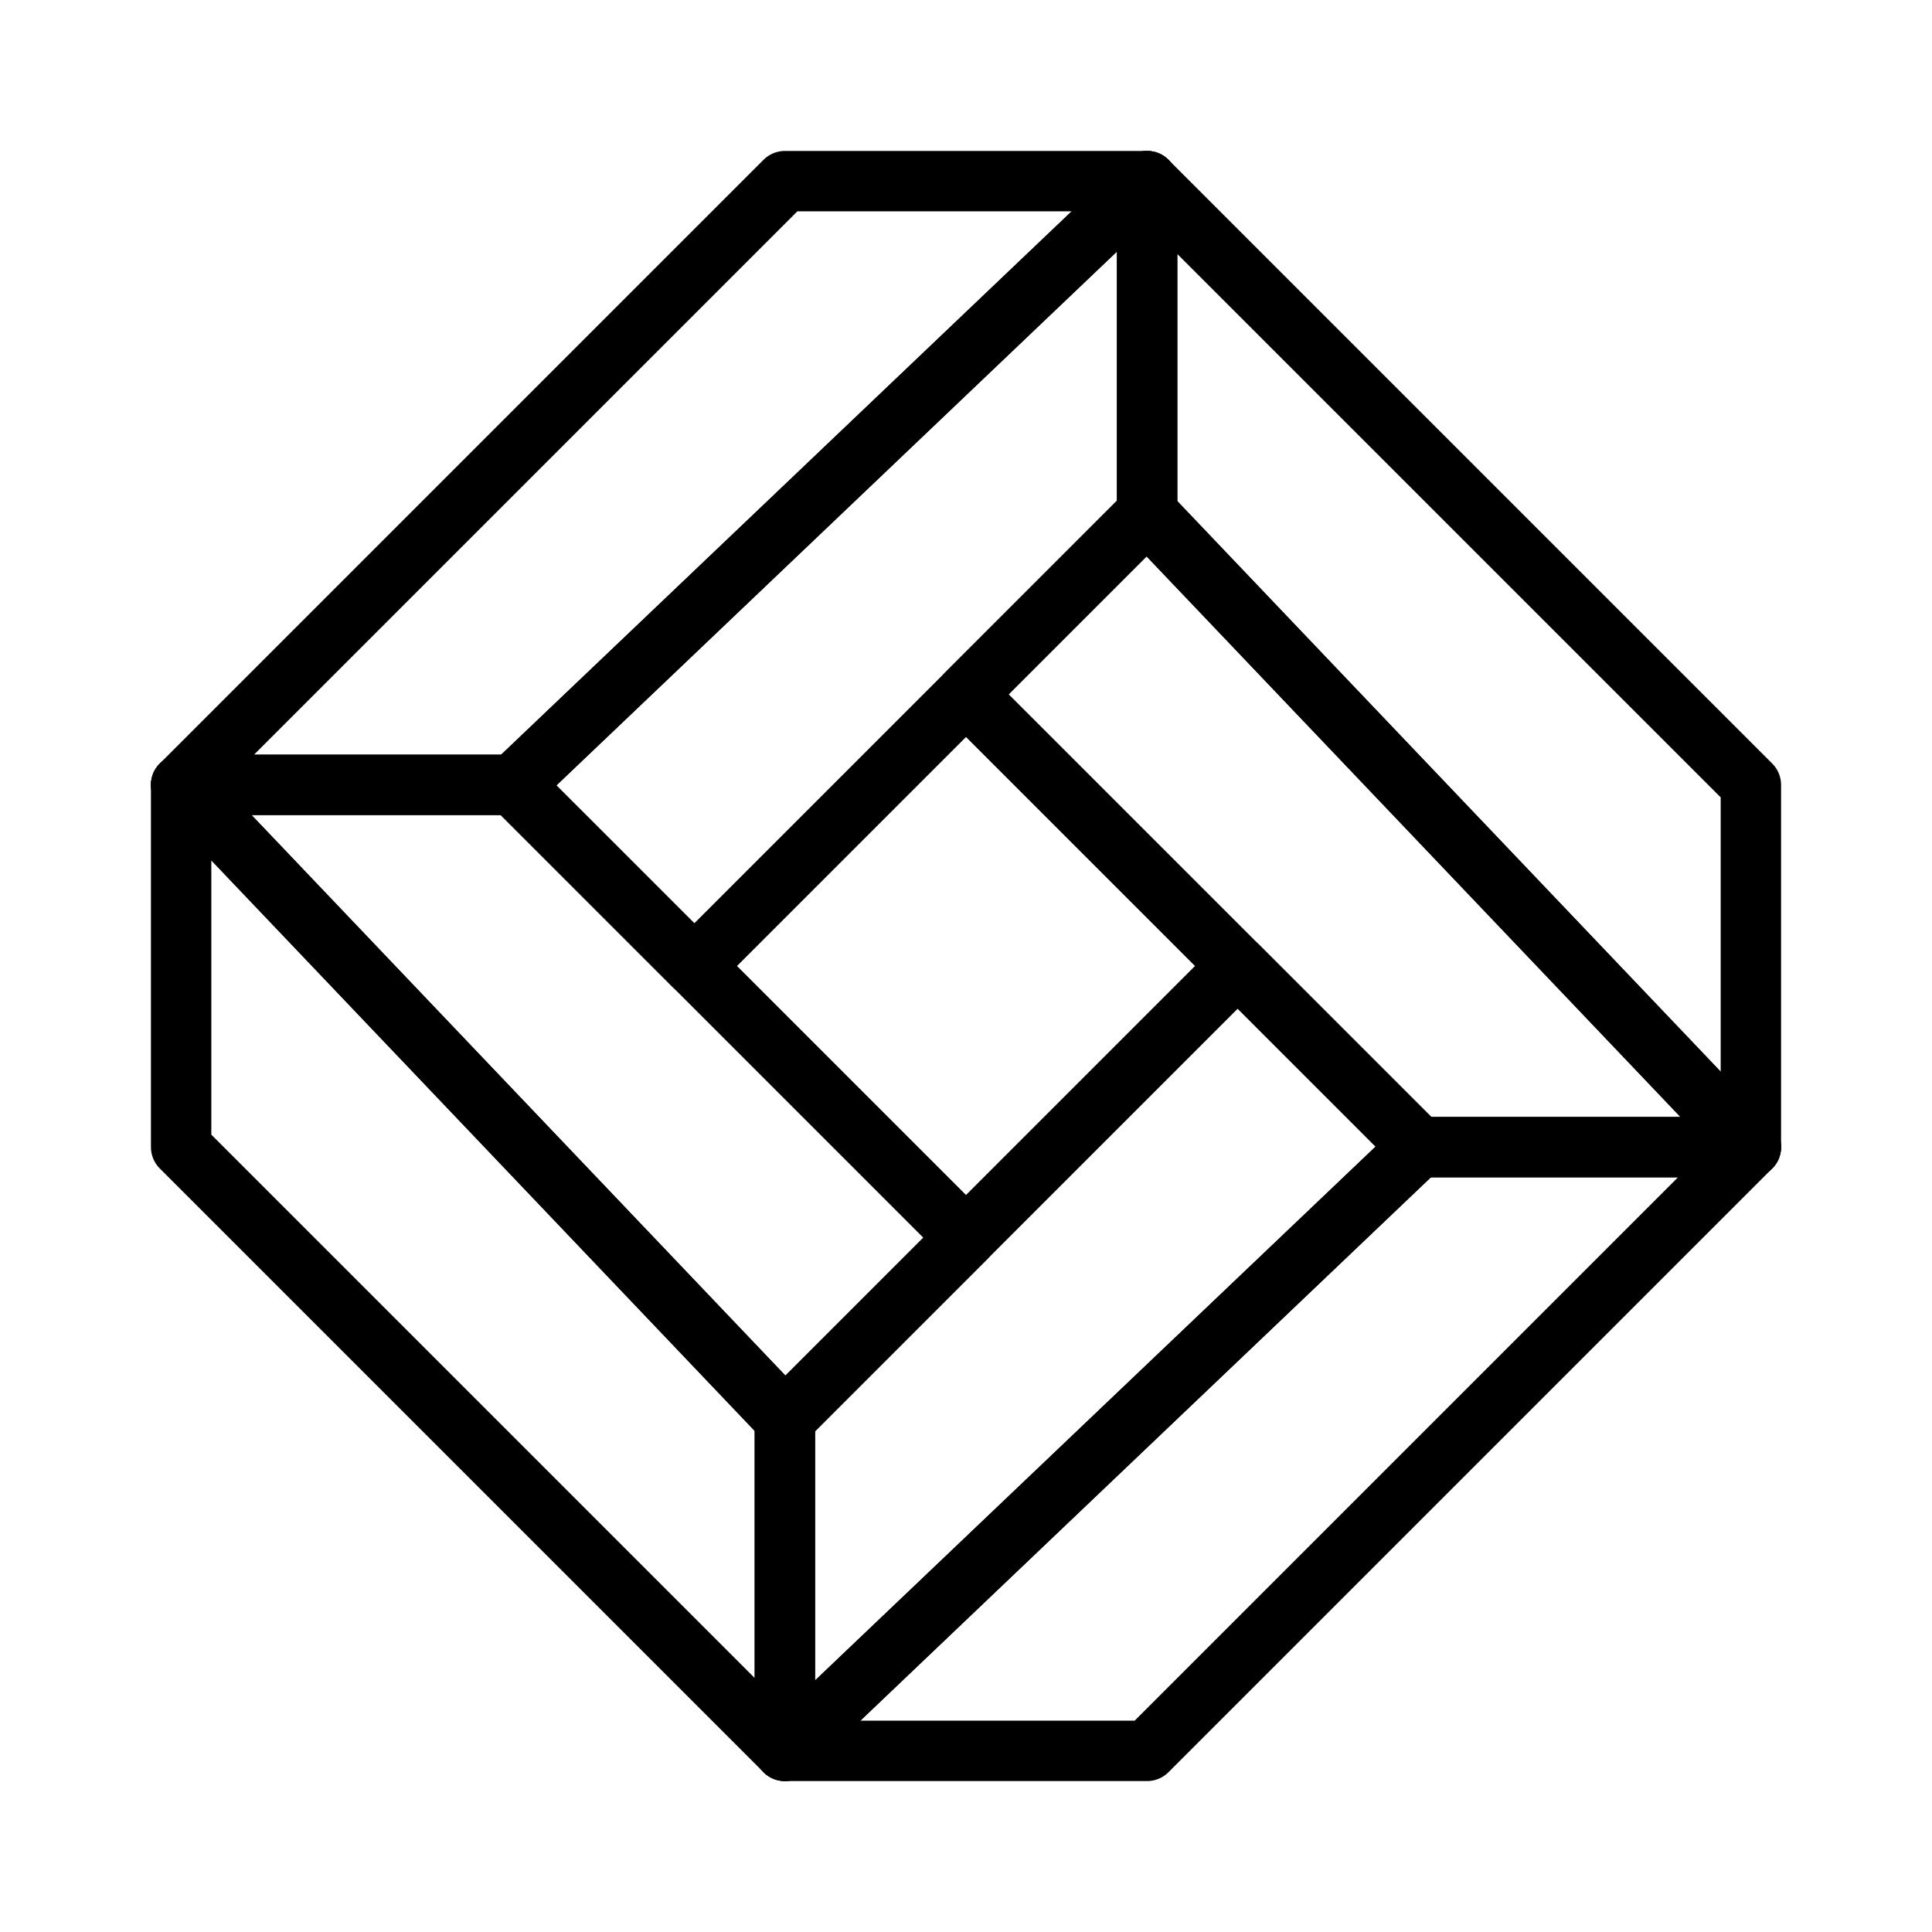
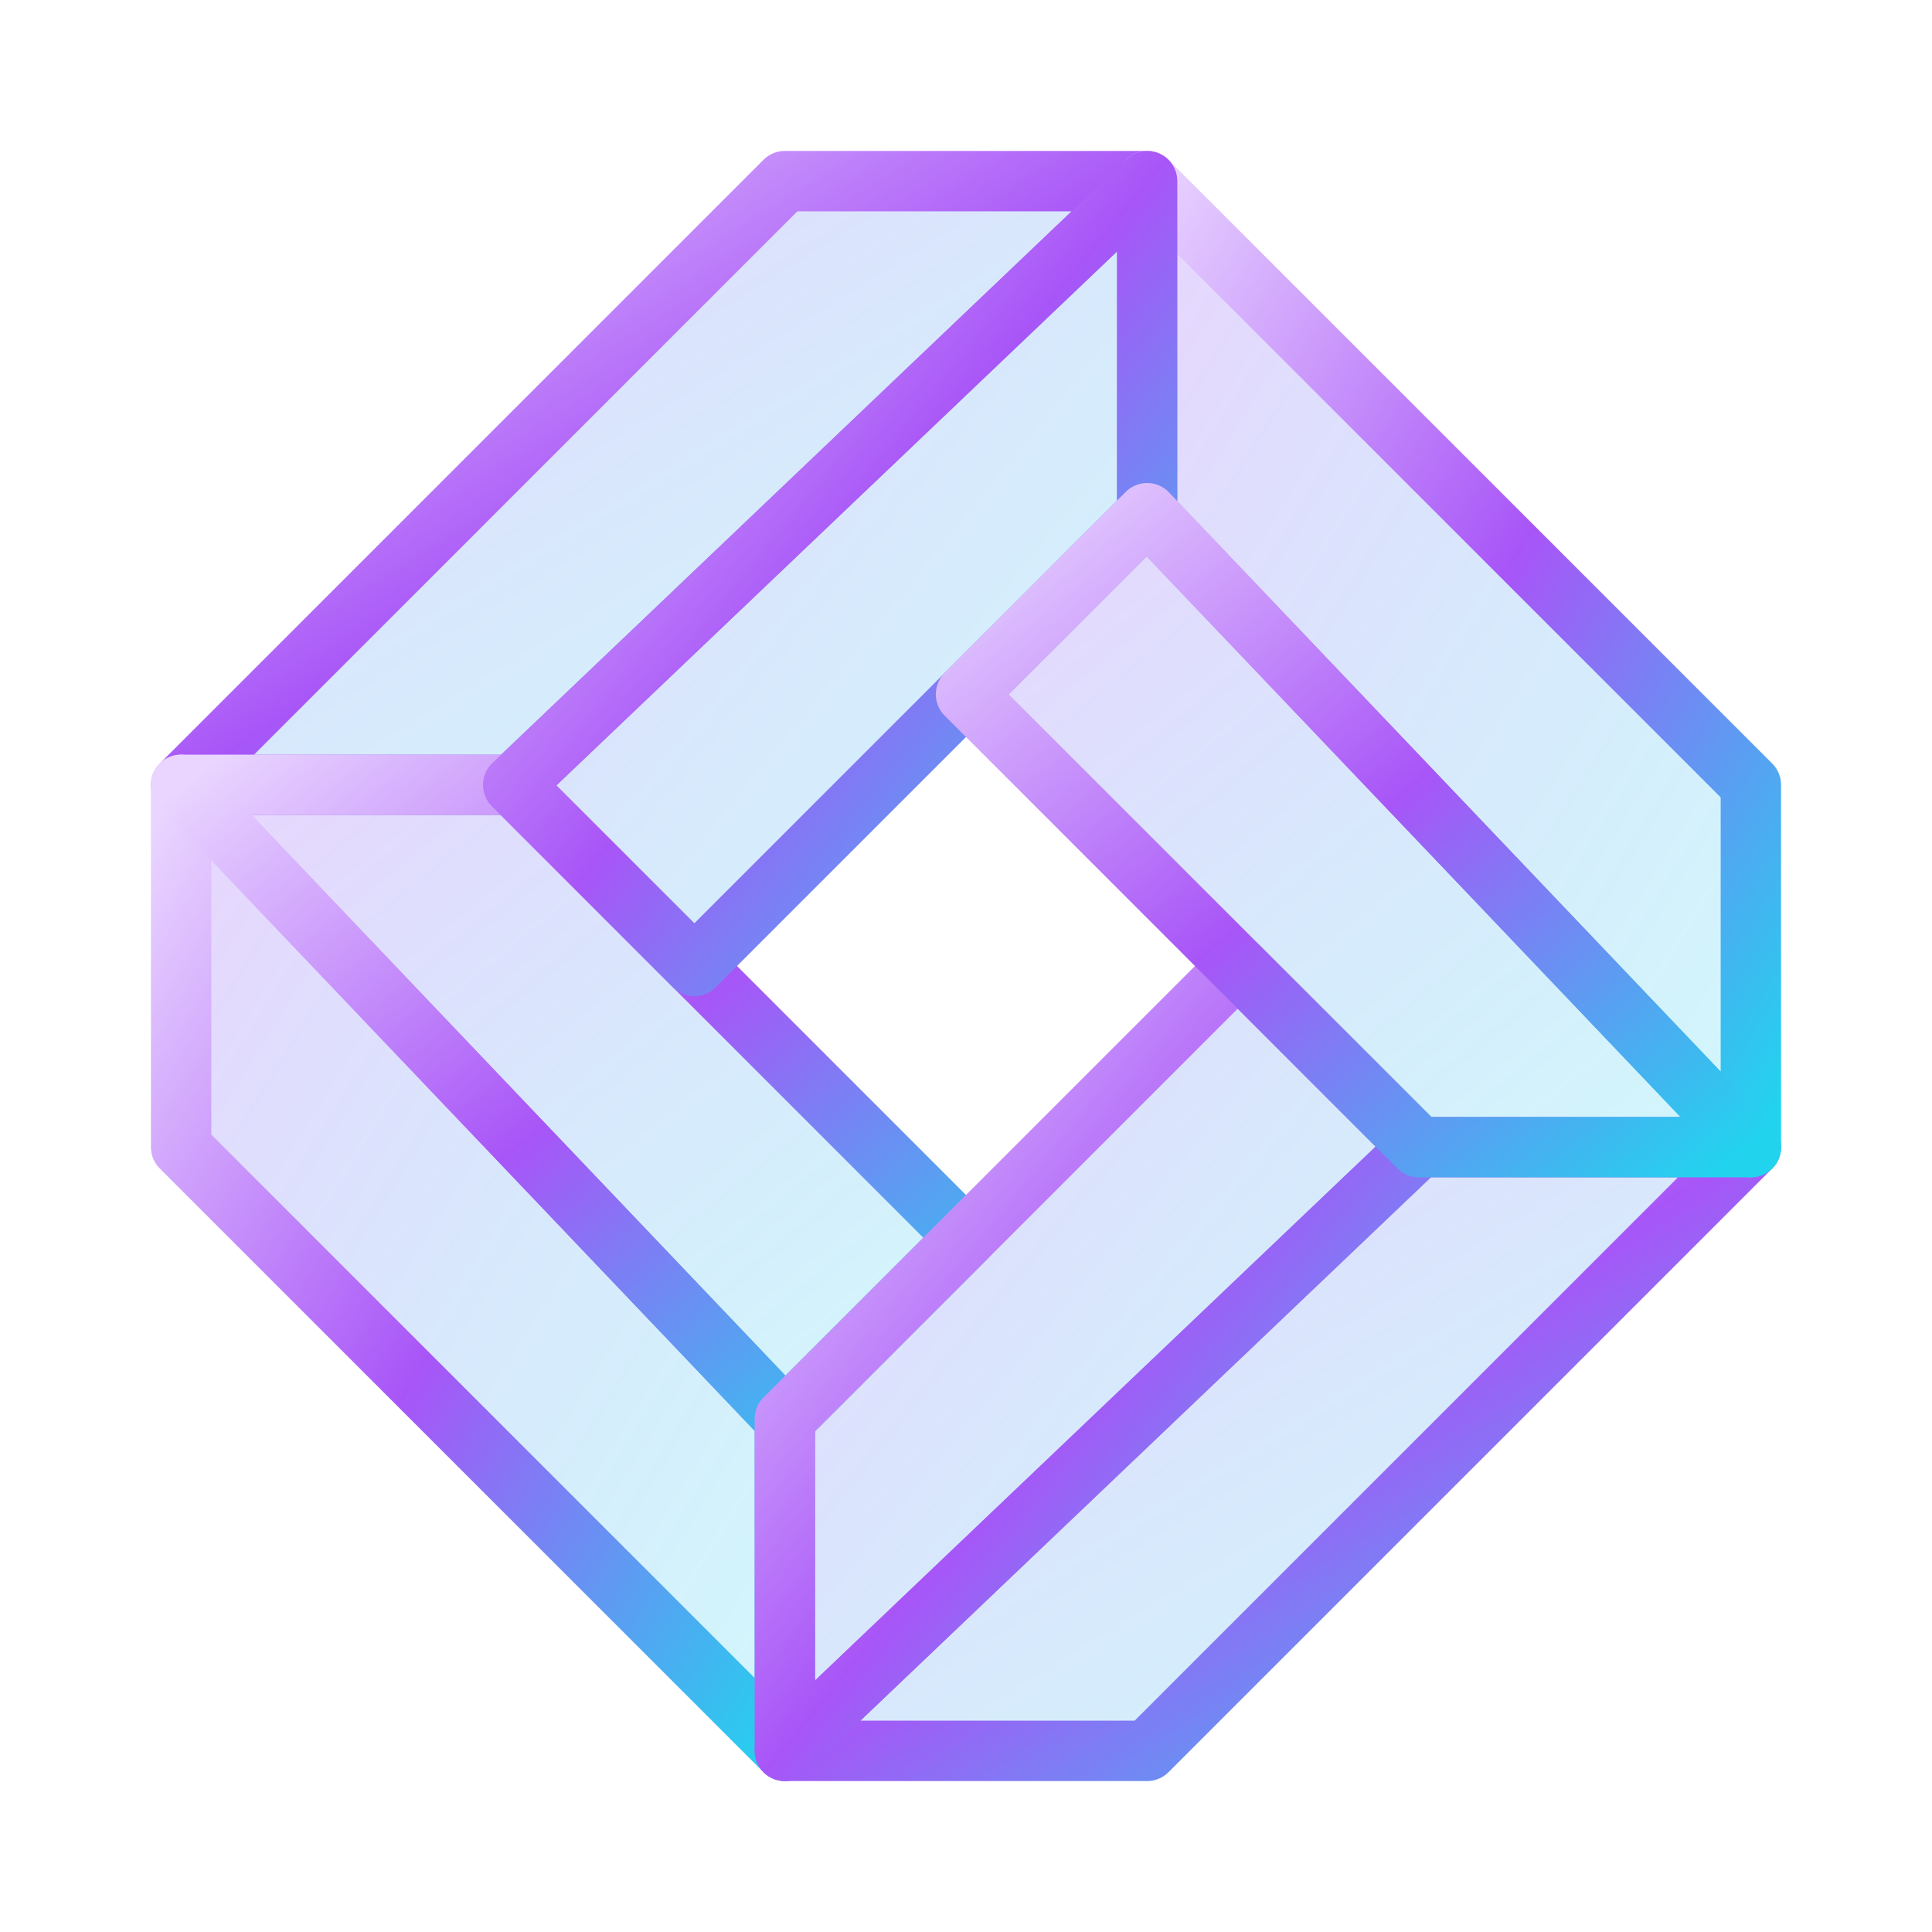
- <svg xmlns="http://www.w3.org/2000/svg" width="64" height="64" viewBox="0 0 64 64" version="1.1" id="svg1">
-   <defs id="defs1" />
-   <g id="layer1">
-     <path style="fill:none;fill-opacity:1;stroke:#000000;stroke-width:2;stroke-linecap:butt;stroke-linejoin:round;stroke-dasharray:none;stroke-dashoffset:0;stroke-opacity:1" d="M 6,26 H 17 L 38,6 H 26 Z" id="path19" />
-     <path style="fill:none;fill-opacity:1;stroke:#000000;stroke-width:2;stroke-linecap:butt;stroke-linejoin:round;stroke-dasharray:none;stroke-dashoffset:0;stroke-opacity:1" d="M 6,26 V 38 L 26,58 V 47 Z" id="path21" />
-     <path style="fill:none;fill-opacity:1;stroke:#000000;stroke-width:2;stroke-linecap:butt;stroke-linejoin:round;stroke-dasharray:none;stroke-dashoffset:0;stroke-opacity:1" d="m 6,26 h 11 l 15,15 -6,6 z" id="path22" />
-     <path style="fill:none;fill-opacity:1;stroke:#000000;stroke-width:2;stroke-linecap:butt;stroke-linejoin:round;stroke-dasharray:none;stroke-dashoffset:0;stroke-opacity:1" d="M 26,58 H 38 L 58,38 H 47 Z" id="path24" />
-     <path style="fill:none;fill-opacity:1;stroke:#000000;stroke-width:2;stroke-linecap:butt;stroke-linejoin:round;stroke-dasharray:none;stroke-dashoffset:0;stroke-opacity:1" d="M 58,38 V 26 L 38,6 v 11 z" id="path25" />
-     <path style="fill:none;fill-opacity:1;stroke:#000000;stroke-width:2;stroke-linecap:butt;stroke-linejoin:round;stroke-dasharray:none;stroke-dashoffset:0;stroke-opacity:1" d="M 38,6 V 17 L 23,32 17,26 Z" id="path20" />
-     <path style="fill:none;fill-opacity:1;stroke:#000000;stroke-width:2;stroke-linecap:butt;stroke-linejoin:round;stroke-dasharray:none;stroke-dashoffset:0;stroke-opacity:1" d="M 26,58 V 47 l 15,-15 6,6 z" id="path23" />
-     <path style="fill:none;fill-opacity:1;stroke:#000000;stroke-width:2;stroke-linecap:butt;stroke-linejoin:round;stroke-dasharray:none;stroke-dashoffset:0;stroke-opacity:1" d="M 58,38 H 47 L 32,23 38,17 Z" id="path26" />
+ <svg xmlns="http://www.w3.org/2000/svg" width="64" height="64" viewBox="0 0 64 64" version="1.1">
+   <defs>
+     <linearGradient id="quartzFill" x1="0%" y1="0%" x2="100%" y2="100%">
+       <stop offset="0%" style="stop-color:#c084fc;stop-opacity:0.35" />
+       <stop offset="100%" style="stop-color:#22d3ee;stop-opacity:0.20" />
+     </linearGradient>
+     <linearGradient id="quartzStroke" x1="0%" y1="0%" x2="100%" y2="100%">
+       <stop offset="0%" style="stop-color:#e9d5ff" />
+       <stop offset="50%" style="stop-color:#a855f7" />
+       <stop offset="100%" style="stop-color:#22d3ee" />
+     </linearGradient>
+   </defs>
+   <g fill="url(#quartzFill)" stroke="url(#quartzStroke)" stroke-width="2" stroke-linejoin="round">
+     <path d="M 6,26 H 17 L 38,6 H 26 Z" />
+     <path d="M 6,26 V 38 L 26,58 V 47 Z" />
+     <path d="m 6,26 h 11 l 15,15 -6,6 z" />
+     <path d="M 26,58 H 38 L 58,38 H 47 Z" />
+     <path d="M 58,38 V 26 L 38,6 v 11 z" />
+     <path d="M 38,6 V 17 L 23,32 17,26 Z" />
+     <path d="M 26,58 V 47 l 15,-15 6,6 z" />
+     <path d="M 58,38 H 47 L 32,23 38,17 Z" />
  </g>
</svg>
